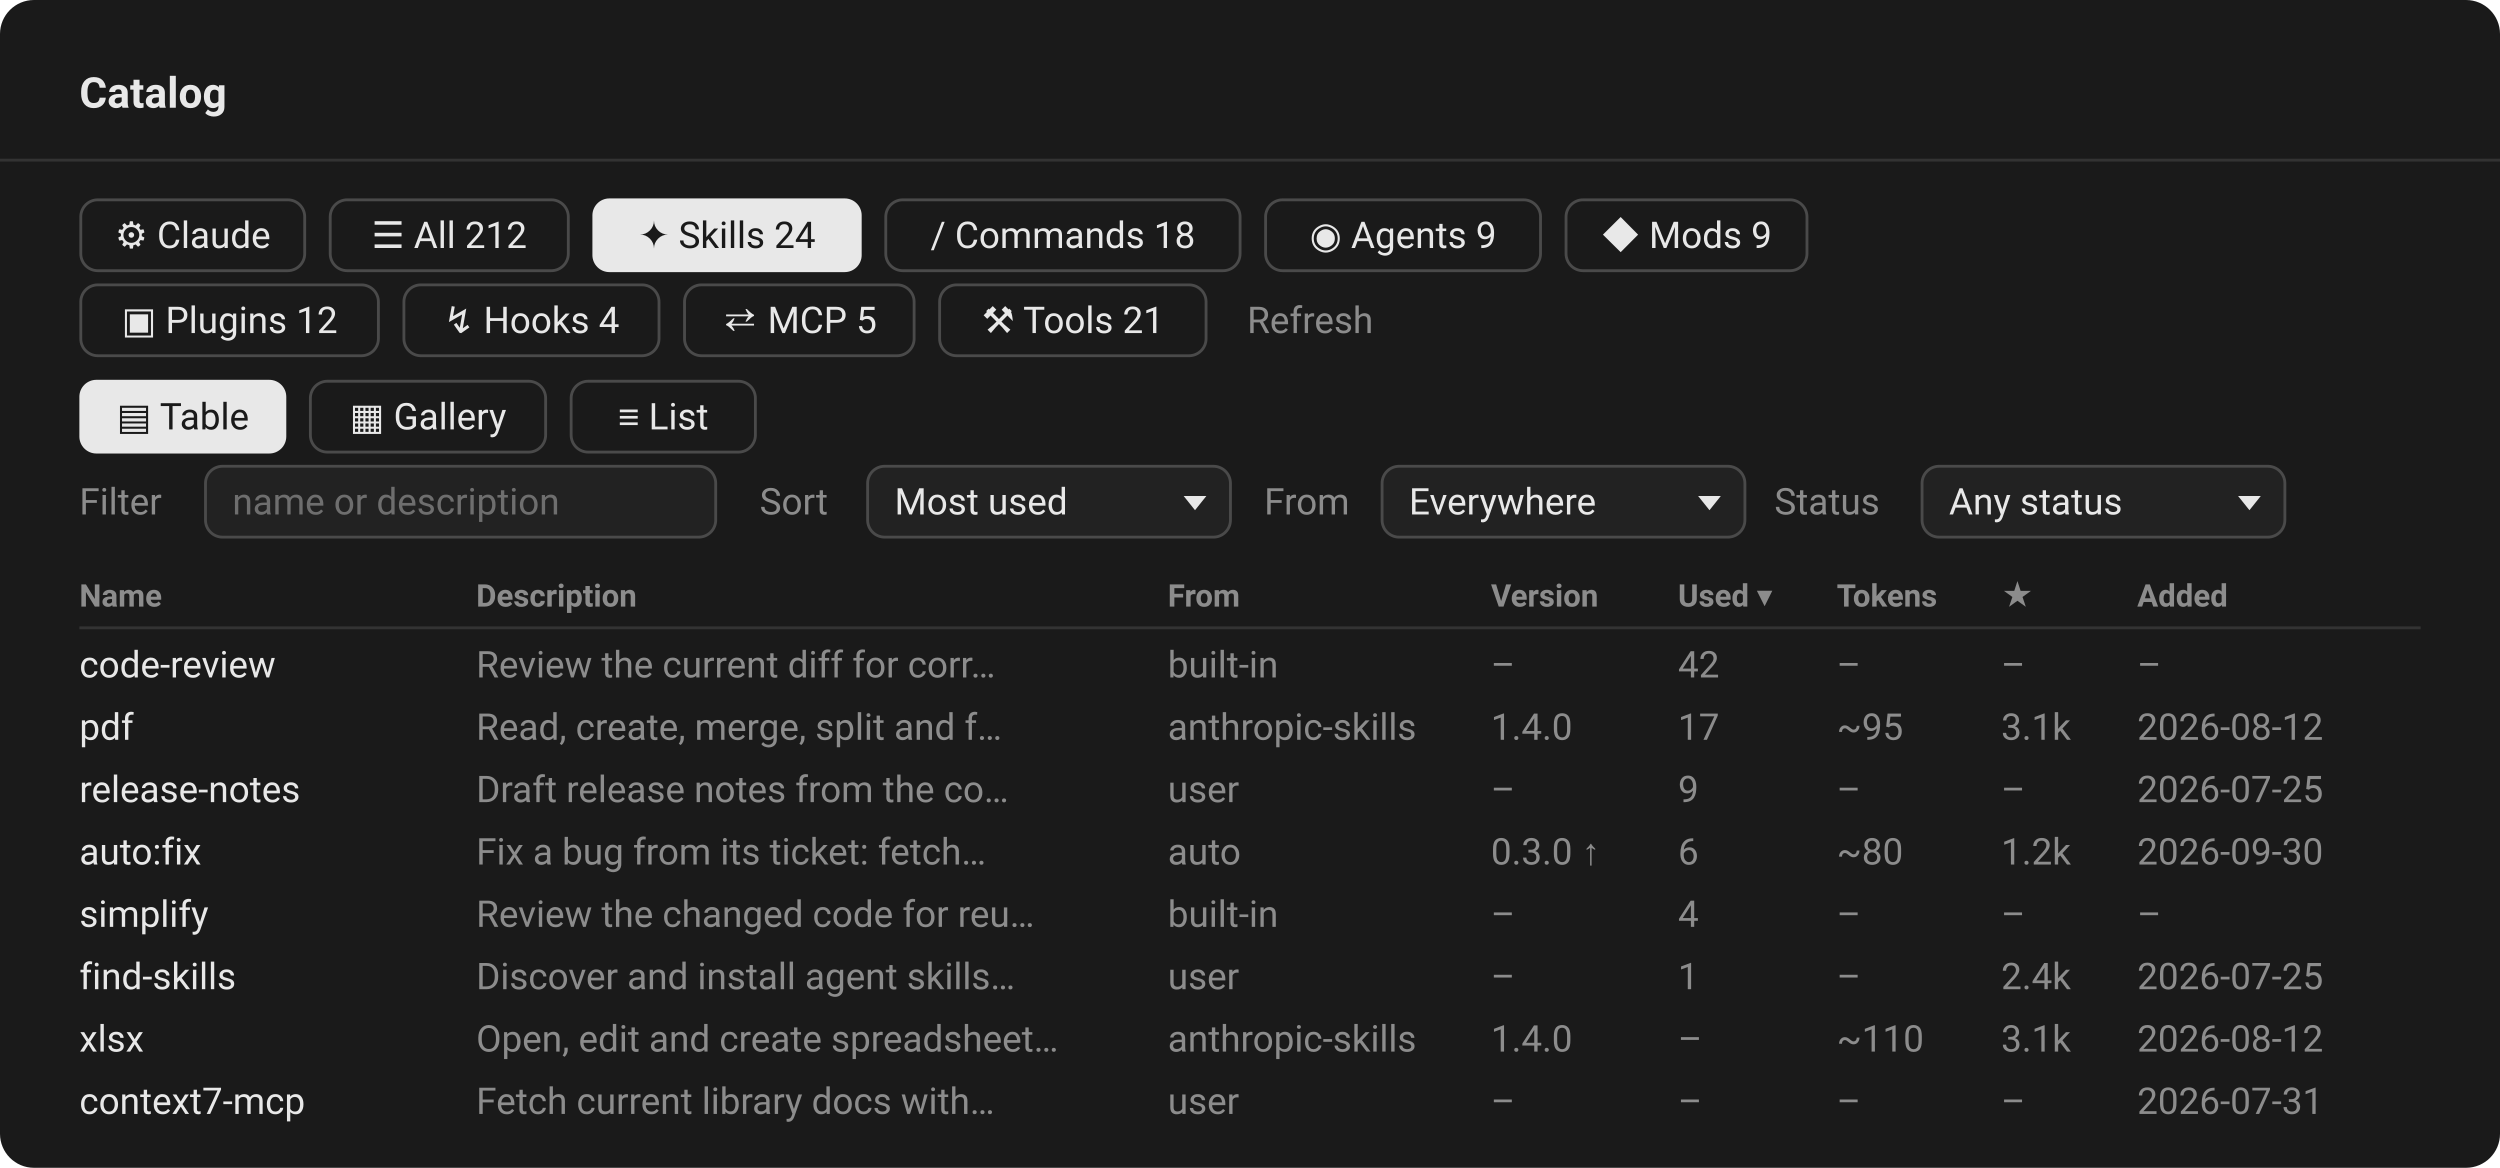
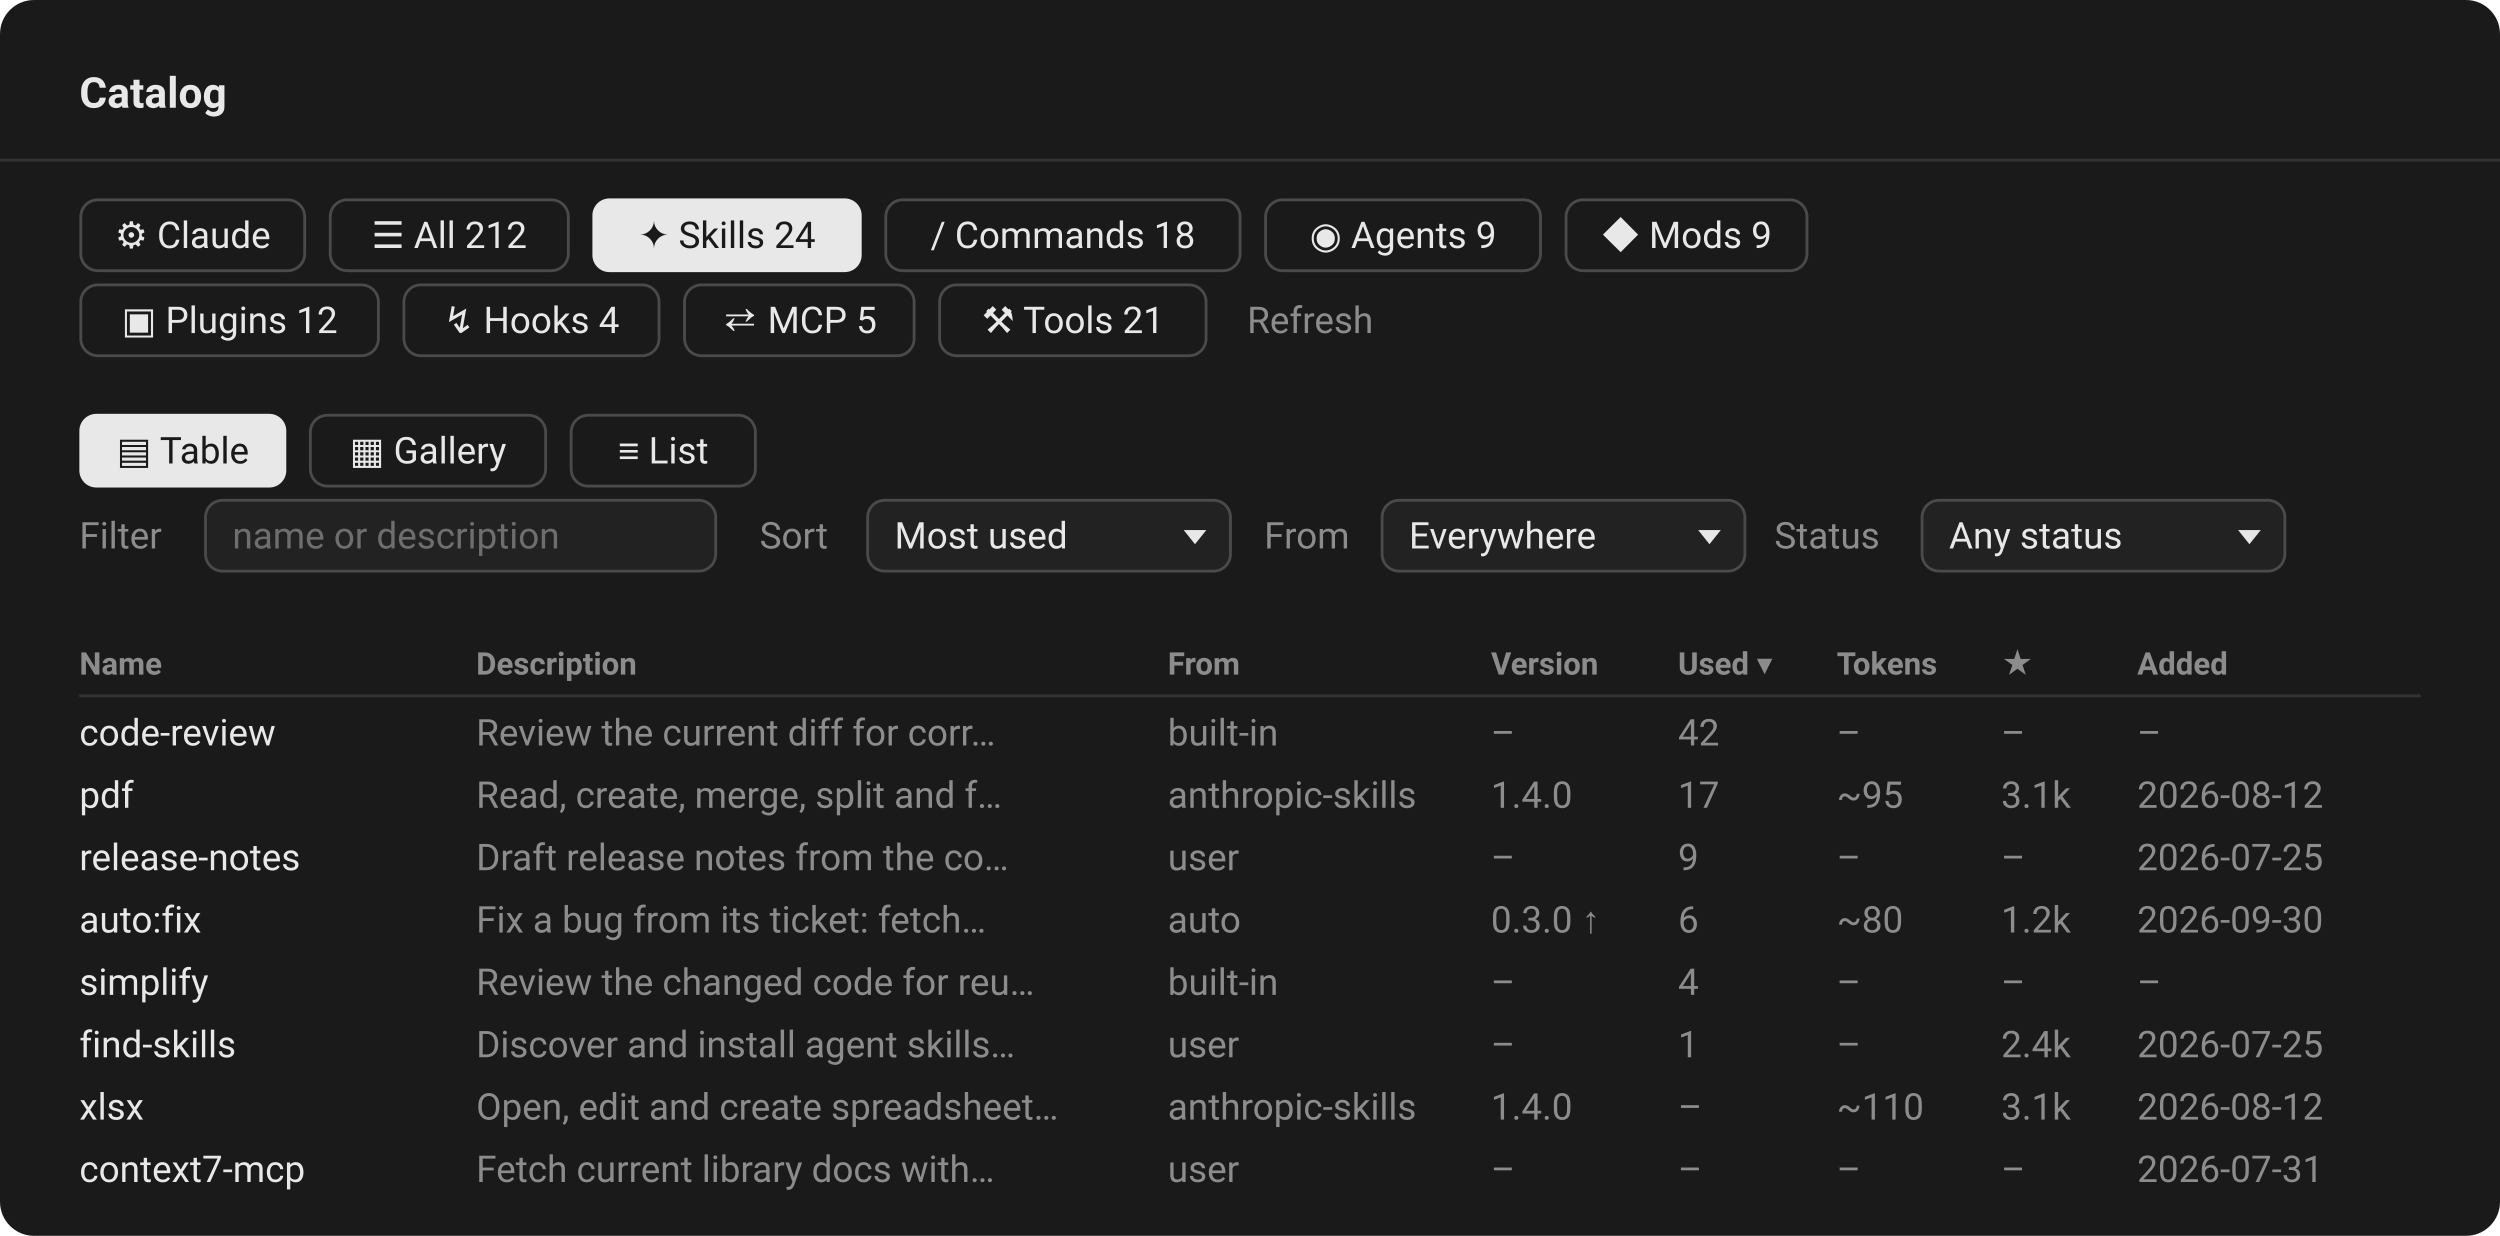
- <svg xmlns="http://www.w3.org/2000/svg" viewBox="0 0 882 412" width="882" height="412" role="img" aria-labelledby="t d">
-   <rect width="882" height="412" rx="12" fill="#1a1a1a" />
+ <svg xmlns="http://www.w3.org/2000/svg" viewBox="0 0 882 436" width="882" height="436" role="img" aria-labelledby="t d">
+   <rect width="882" height="436" rx="12" fill="#1a1a1a" />
  <g font-family="system-ui, -apple-system, 'Segoe UI', Roboto, 'Helvetica Neue', Arial, sans-serif" font-size="13">
    <text x="28" y="38" fill="#e8e8e8" font-weight="600" font-size="15">Catalog</text>
    <line x1="0" y1="56.5" x2="882" y2="56.5" stroke="#333333" />
    <rect x="28.5" y="70.5" width="79" height="25" rx="6" fill="none" stroke="#4a4a4a" />
    <text x="68" y="87.5" fill="#e8e8e8" text-anchor="middle">⚙ Claude</text>
    <rect x="116.5" y="70.5" width="84" height="25" rx="6" fill="none" stroke="#4a4a4a" />
    <text x="158.5" y="87.5" fill="#e8e8e8" text-anchor="middle">☰ All 212</text>
    <rect x="209" y="70" width="95" height="26" rx="6" fill="#e8e8e8" />
    <text x="256.5" y="87.5" fill="#1a1a1a" text-anchor="middle">✦ Skills 24</text>
    <rect x="312.5" y="70.5" width="125" height="25" rx="6" fill="none" stroke="#4a4a4a" />
    <text x="375" y="87.5" fill="#e8e8e8" text-anchor="middle">/ Commands 18</text>
    <rect x="446.5" y="70.5" width="97" height="25" rx="6" fill="none" stroke="#4a4a4a" />
    <text x="495" y="87.5" fill="#e8e8e8" text-anchor="middle">◉ Agents 9</text>
    <rect x="552.5" y="70.5" width="85" height="25" rx="6" fill="none" stroke="#4a4a4a" />
    <text x="595" y="87.5" fill="#e8e8e8" text-anchor="middle">◆ Mods 9</text>
    <rect x="28.5" y="100.5" width="105" height="25" rx="6" fill="none" stroke="#4a4a4a" />
    <text x="81" y="117.5" fill="#e8e8e8" text-anchor="middle">▣ Plugins 12</text>
    <rect x="142.5" y="100.5" width="90" height="25" rx="6" fill="none" stroke="#4a4a4a" />
    <text x="187.5" y="117.5" fill="#e8e8e8" text-anchor="middle">↯ Hooks 4</text>
    <rect x="241.5" y="100.5" width="81" height="25" rx="6" fill="none" stroke="#4a4a4a" />
    <text x="282" y="117.5" fill="#e8e8e8" text-anchor="middle">⇄ MCP 5</text>
    <rect x="331.5" y="100.5" width="94" height="25" rx="6" fill="none" stroke="#4a4a4a" />
    <text x="378.5" y="117.5" fill="#e8e8e8" text-anchor="middle">⚒ Tools 21</text>
    <text x="440" y="117.5" fill="#8c8c8c">Refresh</text>
-     <rect x="28" y="134" width="73" height="26" rx="6" fill="#e8e8e8" />
-     <text x="64.5" y="151.5" fill="#1a1a1a" text-anchor="middle">▤ Table</text>
-     <rect x="109.5" y="134.5" width="83" height="25" rx="6" fill="none" stroke="#4a4a4a" />
-     <text x="151" y="151.5" fill="#e8e8e8" text-anchor="middle">▦ Gallery</text>
-     <rect x="201.5" y="134.5" width="65" height="25" rx="6" fill="none" stroke="#4a4a4a" />
-     <text x="234" y="151.5" fill="#e8e8e8" text-anchor="middle">≡ List</text>
-     <text x="28" y="181.5" fill="#8c8c8c">Filter</text>
-     <rect x="72.5" y="164.5" width="180" height="25" rx="6" fill="#222222" stroke="#4a4a4a" />
-     <text x="82" y="181.5" fill="#6e6e6e">name or description</text>
-     <text x="268" y="181.5" fill="#8c8c8c">Sort</text>
-     <rect x="306.1" y="164.5" width="128" height="25" rx="6" fill="#222222" stroke="#4a4a4a" />
-     <text x="315.6" y="181.5" fill="#e8e8e8">Most used</text>
-     <path d="M417.6 175 l4 5 l4 -5 z" fill="#e8e8e8" />
-     <text x="446" y="181.5" fill="#8c8c8c">From</text>
-     <rect x="487.6" y="164.5" width="128" height="25" rx="6" fill="#222222" stroke="#4a4a4a" />
-     <text x="497.1" y="181.5" fill="#e8e8e8">Everywhere</text>
-     <path d="M599.1 175 l4 5 l4 -5 z" fill="#e8e8e8" />
-     <text x="626" y="181.5" fill="#8c8c8c">Status</text>
-     <rect x="678.1" y="164.5" width="128" height="25" rx="6" fill="#222222" stroke="#4a4a4a" />
-     <text x="687.6" y="181.5" fill="#e8e8e8">Any status</text>
-     <path d="M789.6 175 l4 5 l4 -5 z" fill="#e8e8e8" />
-     <text x="28" y="214" fill="#8c8c8c" font-weight="600" font-size="11">Name</text>
-     <text x="168" y="214" fill="#8c8c8c" font-weight="600" font-size="11">Description</text>
-     <text x="412" y="214" fill="#8c8c8c" font-weight="600" font-size="11">From</text>
-     <text x="526" y="214" fill="#8c8c8c" font-weight="600" font-size="11">Version</text>
-     <text x="592" y="214" fill="#8c8c8c" font-weight="600" font-size="11">Used ▾</text>
-     <text x="648" y="214" fill="#8c8c8c" font-weight="600" font-size="11">Tokens</text>
-     <text x="706" y="214" fill="#8c8c8c" font-weight="600" font-size="11">★</text>
-     <text x="754" y="214" fill="#8c8c8c" font-weight="600" font-size="11">Added</text>
-     <line x1="28" y1="221.5" x2="854" y2="221.5" stroke="#333333" />
-     <text x="28" y="239" fill="#e8e8e8">code-review</text>
-     <text x="168" y="239" fill="#8c8c8c">Review the current diff for corr…</text>
-     <text x="412" y="239" fill="#8c8c8c">built-in</text>
-     <text x="526" y="239" fill="#8c8c8c">–</text>
-     <text x="592" y="239" fill="#8c8c8c">42</text>
-     <text x="648" y="239" fill="#8c8c8c">–</text>
-     <text x="706" y="239" fill="#8c8c8c">–</text>
-     <text x="754" y="239" fill="#8c8c8c">–</text>
-     <text x="28" y="261" fill="#e8e8e8">pdf</text>
-     <text x="168" y="261" fill="#8c8c8c">Read, create, merge, split and f…</text>
-     <text x="412" y="261" fill="#8c8c8c">anthropic-skills</text>
-     <text x="526" y="261" fill="#8c8c8c">1.4.0</text>
-     <text x="592" y="261" fill="#8c8c8c">17</text>
-     <text x="648" y="261" fill="#8c8c8c">~95</text>
-     <text x="706" y="261" fill="#8c8c8c">3.1k</text>
-     <text x="754" y="261" fill="#8c8c8c">2026-08-12</text>
-     <text x="28" y="283" fill="#e8e8e8">release-notes</text>
-     <text x="168" y="283" fill="#8c8c8c">Draft release notes from the co…</text>
-     <text x="412" y="283" fill="#8c8c8c">user</text>
-     <text x="526" y="283" fill="#8c8c8c">–</text>
-     <text x="592" y="283" fill="#8c8c8c">9</text>
-     <text x="648" y="283" fill="#8c8c8c">–</text>
-     <text x="706" y="283" fill="#8c8c8c">–</text>
-     <text x="754" y="283" fill="#8c8c8c">2026-07-25</text>
-     <text x="28" y="305" fill="#e8e8e8">auto:fix</text>
-     <text x="168" y="305" fill="#8c8c8c">Fix a bug from its ticket: fetch…</text>
-     <text x="412" y="305" fill="#8c8c8c">auto</text>
-     <text x="526" y="305" fill="#8c8c8c">0.3.0 ↑</text>
-     <text x="592" y="305" fill="#8c8c8c">6</text>
-     <text x="648" y="305" fill="#8c8c8c">~80</text>
-     <text x="706" y="305" fill="#8c8c8c">1.2k</text>
-     <text x="754" y="305" fill="#8c8c8c">2026-09-30</text>
-     <text x="28" y="327" fill="#e8e8e8">simplify</text>
-     <text x="168" y="327" fill="#8c8c8c">Review the changed code for reu…</text>
-     <text x="412" y="327" fill="#8c8c8c">built-in</text>
-     <text x="526" y="327" fill="#8c8c8c">–</text>
-     <text x="592" y="327" fill="#8c8c8c">4</text>
-     <text x="648" y="327" fill="#8c8c8c">–</text>
-     <text x="706" y="327" fill="#8c8c8c">–</text>
-     <text x="754" y="327" fill="#8c8c8c">–</text>
-     <text x="28" y="349" fill="#e8e8e8">find-skills</text>
-     <text x="168" y="349" fill="#8c8c8c">Discover and install agent skills…</text>
-     <text x="412" y="349" fill="#8c8c8c">user</text>
-     <text x="526" y="349" fill="#8c8c8c">–</text>
-     <text x="592" y="349" fill="#8c8c8c">1</text>
-     <text x="648" y="349" fill="#8c8c8c">–</text>
-     <text x="706" y="349" fill="#8c8c8c">2.4k</text>
-     <text x="754" y="349" fill="#8c8c8c">2026-07-25</text>
-     <text x="28" y="371" fill="#e8e8e8">xlsx</text>
-     <text x="168" y="371" fill="#8c8c8c">Open, edit and create spreadsheet…</text>
-     <text x="412" y="371" fill="#8c8c8c">anthropic-skills</text>
-     <text x="526" y="371" fill="#8c8c8c">1.4.0</text>
-     <text x="592" y="371" fill="#8c8c8c">–</text>
-     <text x="648" y="371" fill="#8c8c8c">~110</text>
-     <text x="706" y="371" fill="#8c8c8c">3.1k</text>
-     <text x="754" y="371" fill="#8c8c8c">2026-08-12</text>
-     <text x="28" y="393" fill="#e8e8e8">context7-mcp</text>
-     <text x="168" y="393" fill="#8c8c8c">Fetch current library docs with…</text>
-     <text x="412" y="393" fill="#8c8c8c">user</text>
-     <text x="526" y="393" fill="#8c8c8c">–</text>
-     <text x="592" y="393" fill="#8c8c8c">–</text>
-     <text x="648" y="393" fill="#8c8c8c">–</text>
-     <text x="706" y="393" fill="#8c8c8c">–</text>
-     <text x="754" y="393" fill="#8c8c8c">2026-07-31</text>
+     <rect x="28" y="146" width="73" height="26" rx="6" fill="#e8e8e8" />
+     <text x="64.5" y="163.5" fill="#1a1a1a" text-anchor="middle">▤ Table</text>
+     <rect x="109.5" y="146.5" width="83" height="25" rx="6" fill="none" stroke="#4a4a4a" />
+     <text x="151" y="163.5" fill="#e8e8e8" text-anchor="middle">▦ Gallery</text>
+     <rect x="201.5" y="146.5" width="65" height="25" rx="6" fill="none" stroke="#4a4a4a" />
+     <text x="234" y="163.5" fill="#e8e8e8" text-anchor="middle">≡ List</text>
+     <text x="28" y="193.5" fill="#8c8c8c">Filter</text>
+     <rect x="72.5" y="176.5" width="180" height="25" rx="6" fill="#222222" stroke="#4a4a4a" />
+     <text x="82" y="193.5" fill="#6e6e6e">name or description</text>
+     <text x="268" y="193.5" fill="#8c8c8c">Sort</text>
+     <rect x="306.1" y="176.5" width="128" height="25" rx="6" fill="#222222" stroke="#4a4a4a" />
+     <text x="315.6" y="193.5" fill="#e8e8e8">Most used</text>
+     <path d="M417.6 187 l4 5 l4 -5 z" fill="#e8e8e8" />
+     <text x="446" y="193.5" fill="#8c8c8c">From</text>
+     <rect x="487.6" y="176.5" width="128" height="25" rx="6" fill="#222222" stroke="#4a4a4a" />
+     <text x="497.1" y="193.5" fill="#e8e8e8">Everywhere</text>
+     <path d="M599.1 187 l4 5 l4 -5 z" fill="#e8e8e8" />
+     <text x="626" y="193.5" fill="#8c8c8c">Status</text>
+     <rect x="678.1" y="176.5" width="128" height="25" rx="6" fill="#222222" stroke="#4a4a4a" />
+     <text x="687.6" y="193.5" fill="#e8e8e8">Any status</text>
+     <path d="M789.6 187 l4 5 l4 -5 z" fill="#e8e8e8" />
+     <text x="28" y="238" fill="#8c8c8c" font-weight="600" font-size="11">Name</text>
+     <text x="168" y="238" fill="#8c8c8c" font-weight="600" font-size="11">Description</text>
+     <text x="412" y="238" fill="#8c8c8c" font-weight="600" font-size="11">From</text>
+     <text x="526" y="238" fill="#8c8c8c" font-weight="600" font-size="11">Version</text>
+     <text x="592" y="238" fill="#8c8c8c" font-weight="600" font-size="11">Used ▾</text>
+     <text x="648" y="238" fill="#8c8c8c" font-weight="600" font-size="11">Tokens</text>
+     <text x="706" y="238" fill="#8c8c8c" font-weight="600" font-size="11">★</text>
+     <text x="754" y="238" fill="#8c8c8c" font-weight="600" font-size="11">Added</text>
+     <line x1="28" y1="245.5" x2="854" y2="245.5" stroke="#333333" />
+     <text x="28" y="263" fill="#e8e8e8">code-review</text>
+     <text x="168" y="263" fill="#8c8c8c">Review the current diff for corr…</text>
+     <text x="412" y="263" fill="#8c8c8c">built-in</text>
+     <text x="526" y="263" fill="#8c8c8c">–</text>
+     <text x="592" y="263" fill="#8c8c8c">42</text>
+     <text x="648" y="263" fill="#8c8c8c">–</text>
+     <text x="706" y="263" fill="#8c8c8c">–</text>
+     <text x="754" y="263" fill="#8c8c8c">–</text>
+     <text x="28" y="285" fill="#e8e8e8">pdf</text>
+     <text x="168" y="285" fill="#8c8c8c">Read, create, merge, split and f…</text>
+     <text x="412" y="285" fill="#8c8c8c">anthropic-skills</text>
+     <text x="526" y="285" fill="#8c8c8c">1.4.0</text>
+     <text x="592" y="285" fill="#8c8c8c">17</text>
+     <text x="648" y="285" fill="#8c8c8c">~95</text>
+     <text x="706" y="285" fill="#8c8c8c">3.1k</text>
+     <text x="754" y="285" fill="#8c8c8c">2026-08-12</text>
+     <text x="28" y="307" fill="#e8e8e8">release-notes</text>
+     <text x="168" y="307" fill="#8c8c8c">Draft release notes from the co…</text>
+     <text x="412" y="307" fill="#8c8c8c">user</text>
+     <text x="526" y="307" fill="#8c8c8c">–</text>
+     <text x="592" y="307" fill="#8c8c8c">9</text>
+     <text x="648" y="307" fill="#8c8c8c">–</text>
+     <text x="706" y="307" fill="#8c8c8c">–</text>
+     <text x="754" y="307" fill="#8c8c8c">2026-07-25</text>
+     <text x="28" y="329" fill="#e8e8e8">auto:fix</text>
+     <text x="168" y="329" fill="#8c8c8c">Fix a bug from its ticket: fetch…</text>
+     <text x="412" y="329" fill="#8c8c8c">auto</text>
+     <text x="526" y="329" fill="#8c8c8c">0.3.0 ↑</text>
+     <text x="592" y="329" fill="#8c8c8c">6</text>
+     <text x="648" y="329" fill="#8c8c8c">~80</text>
+     <text x="706" y="329" fill="#8c8c8c">1.2k</text>
+     <text x="754" y="329" fill="#8c8c8c">2026-09-30</text>
+     <text x="28" y="351" fill="#e8e8e8">simplify</text>
+     <text x="168" y="351" fill="#8c8c8c">Review the changed code for reu…</text>
+     <text x="412" y="351" fill="#8c8c8c">built-in</text>
+     <text x="526" y="351" fill="#8c8c8c">–</text>
+     <text x="592" y="351" fill="#8c8c8c">4</text>
+     <text x="648" y="351" fill="#8c8c8c">–</text>
+     <text x="706" y="351" fill="#8c8c8c">–</text>
+     <text x="754" y="351" fill="#8c8c8c">–</text>
+     <text x="28" y="373" fill="#e8e8e8">find-skills</text>
+     <text x="168" y="373" fill="#8c8c8c">Discover and install agent skills…</text>
+     <text x="412" y="373" fill="#8c8c8c">user</text>
+     <text x="526" y="373" fill="#8c8c8c">–</text>
+     <text x="592" y="373" fill="#8c8c8c">1</text>
+     <text x="648" y="373" fill="#8c8c8c">–</text>
+     <text x="706" y="373" fill="#8c8c8c">2.4k</text>
+     <text x="754" y="373" fill="#8c8c8c">2026-07-25</text>
+     <text x="28" y="395" fill="#e8e8e8">xlsx</text>
+     <text x="168" y="395" fill="#8c8c8c">Open, edit and create spreadsheet…</text>
+     <text x="412" y="395" fill="#8c8c8c">anthropic-skills</text>
+     <text x="526" y="395" fill="#8c8c8c">1.4.0</text>
+     <text x="592" y="395" fill="#8c8c8c">–</text>
+     <text x="648" y="395" fill="#8c8c8c">~110</text>
+     <text x="706" y="395" fill="#8c8c8c">3.1k</text>
+     <text x="754" y="395" fill="#8c8c8c">2026-08-12</text>
+     <text x="28" y="417" fill="#e8e8e8">context7-mcp</text>
+     <text x="168" y="417" fill="#8c8c8c">Fetch current library docs with…</text>
+     <text x="412" y="417" fill="#8c8c8c">user</text>
+     <text x="526" y="417" fill="#8c8c8c">–</text>
+     <text x="592" y="417" fill="#8c8c8c">–</text>
+     <text x="648" y="417" fill="#8c8c8c">–</text>
+     <text x="706" y="417" fill="#8c8c8c">–</text>
+     <text x="754" y="417" fill="#8c8c8c">2026-07-31</text>
  </g>
</svg>
